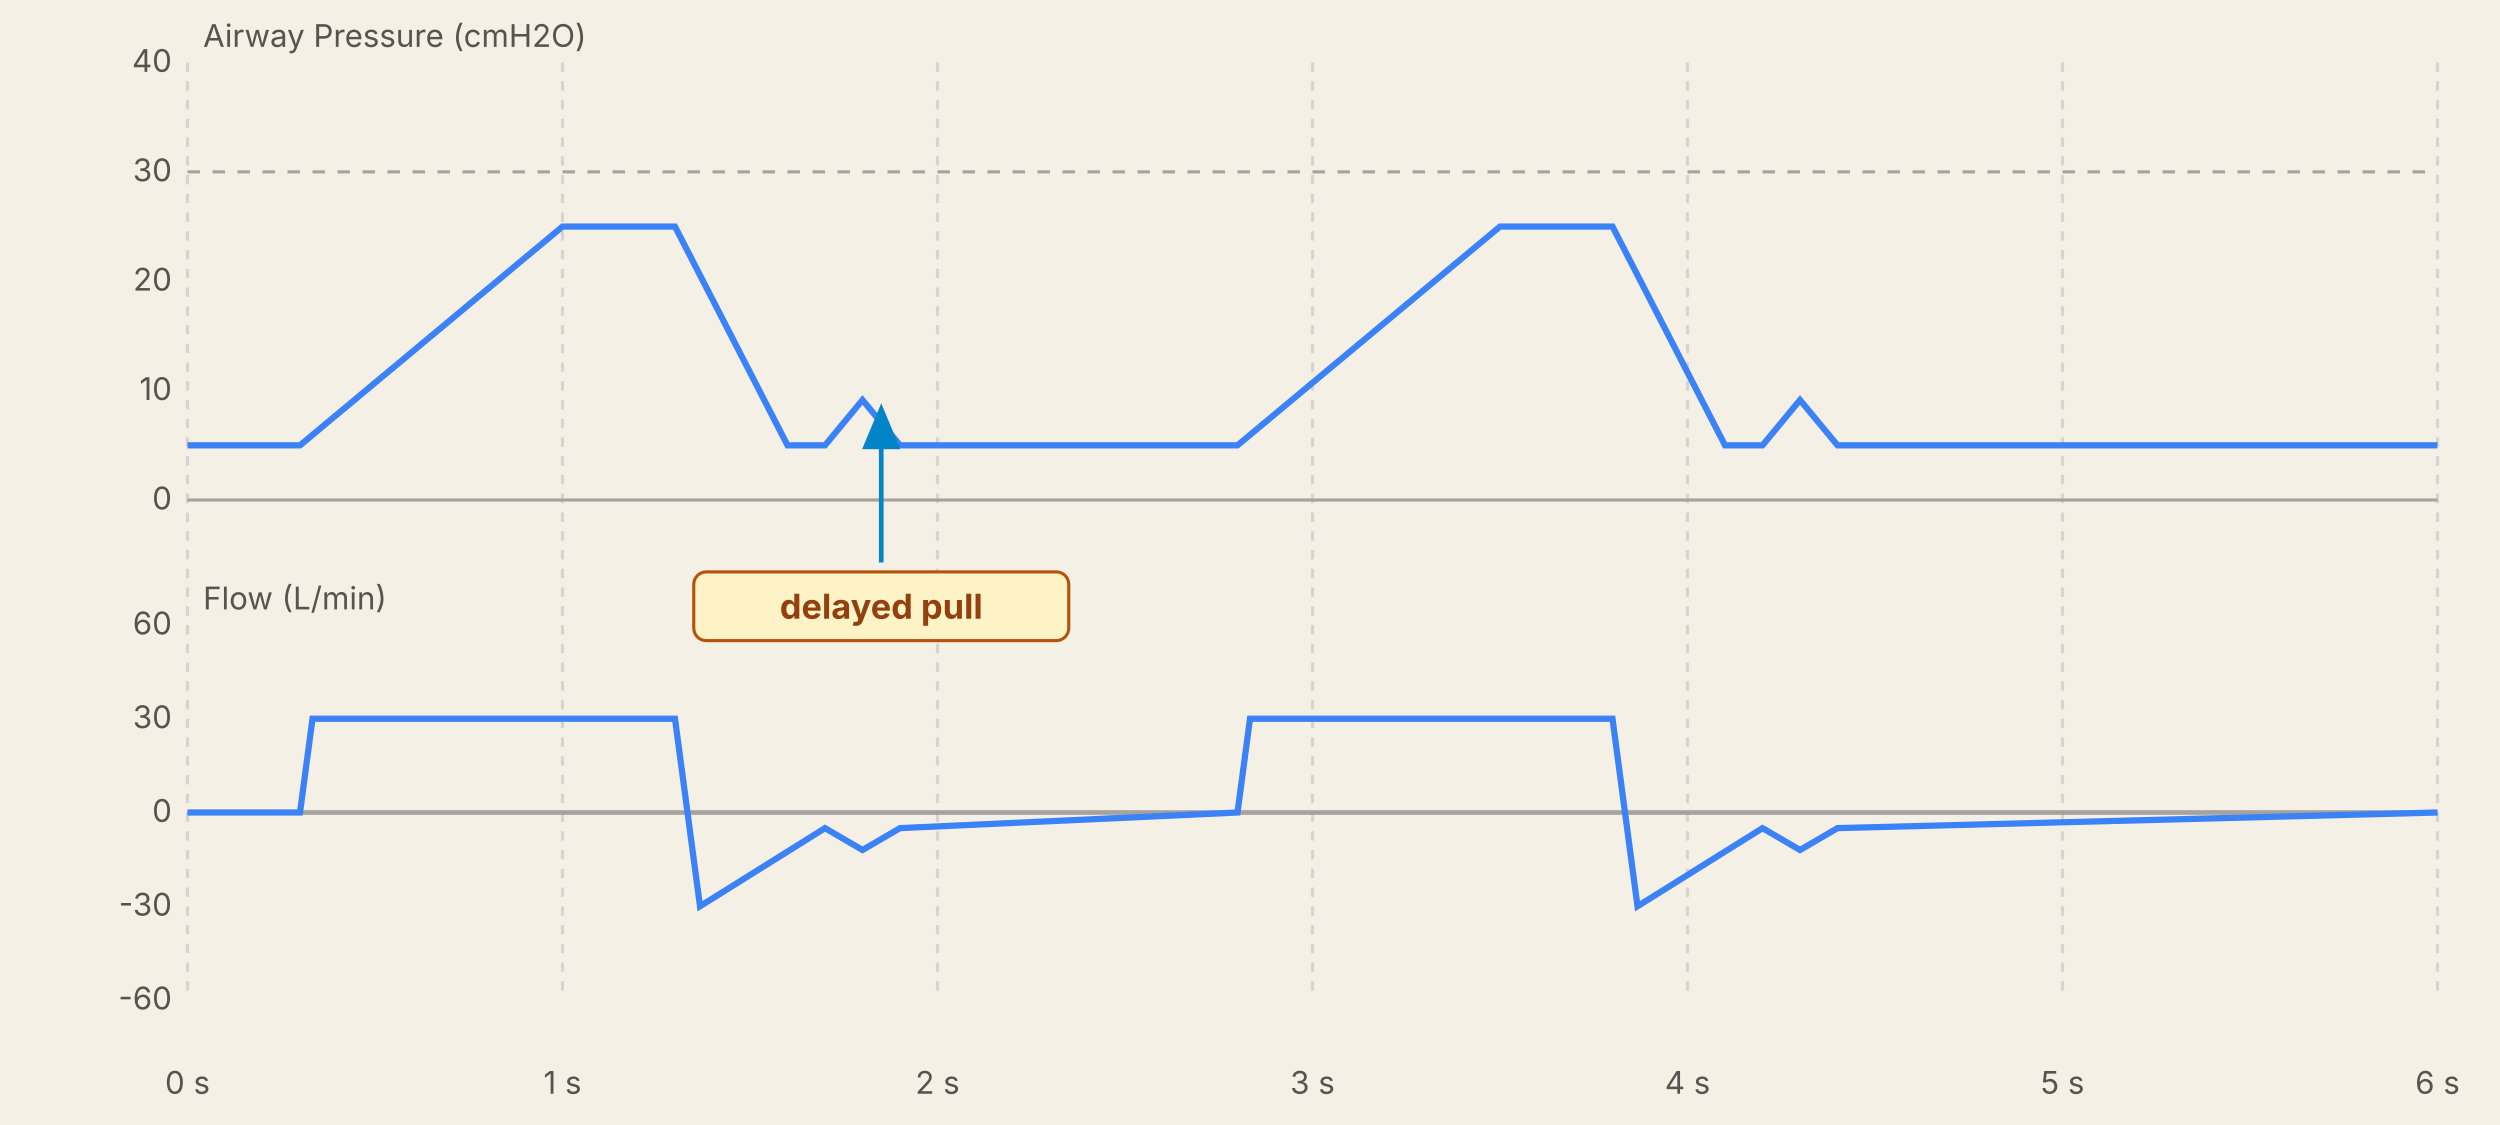
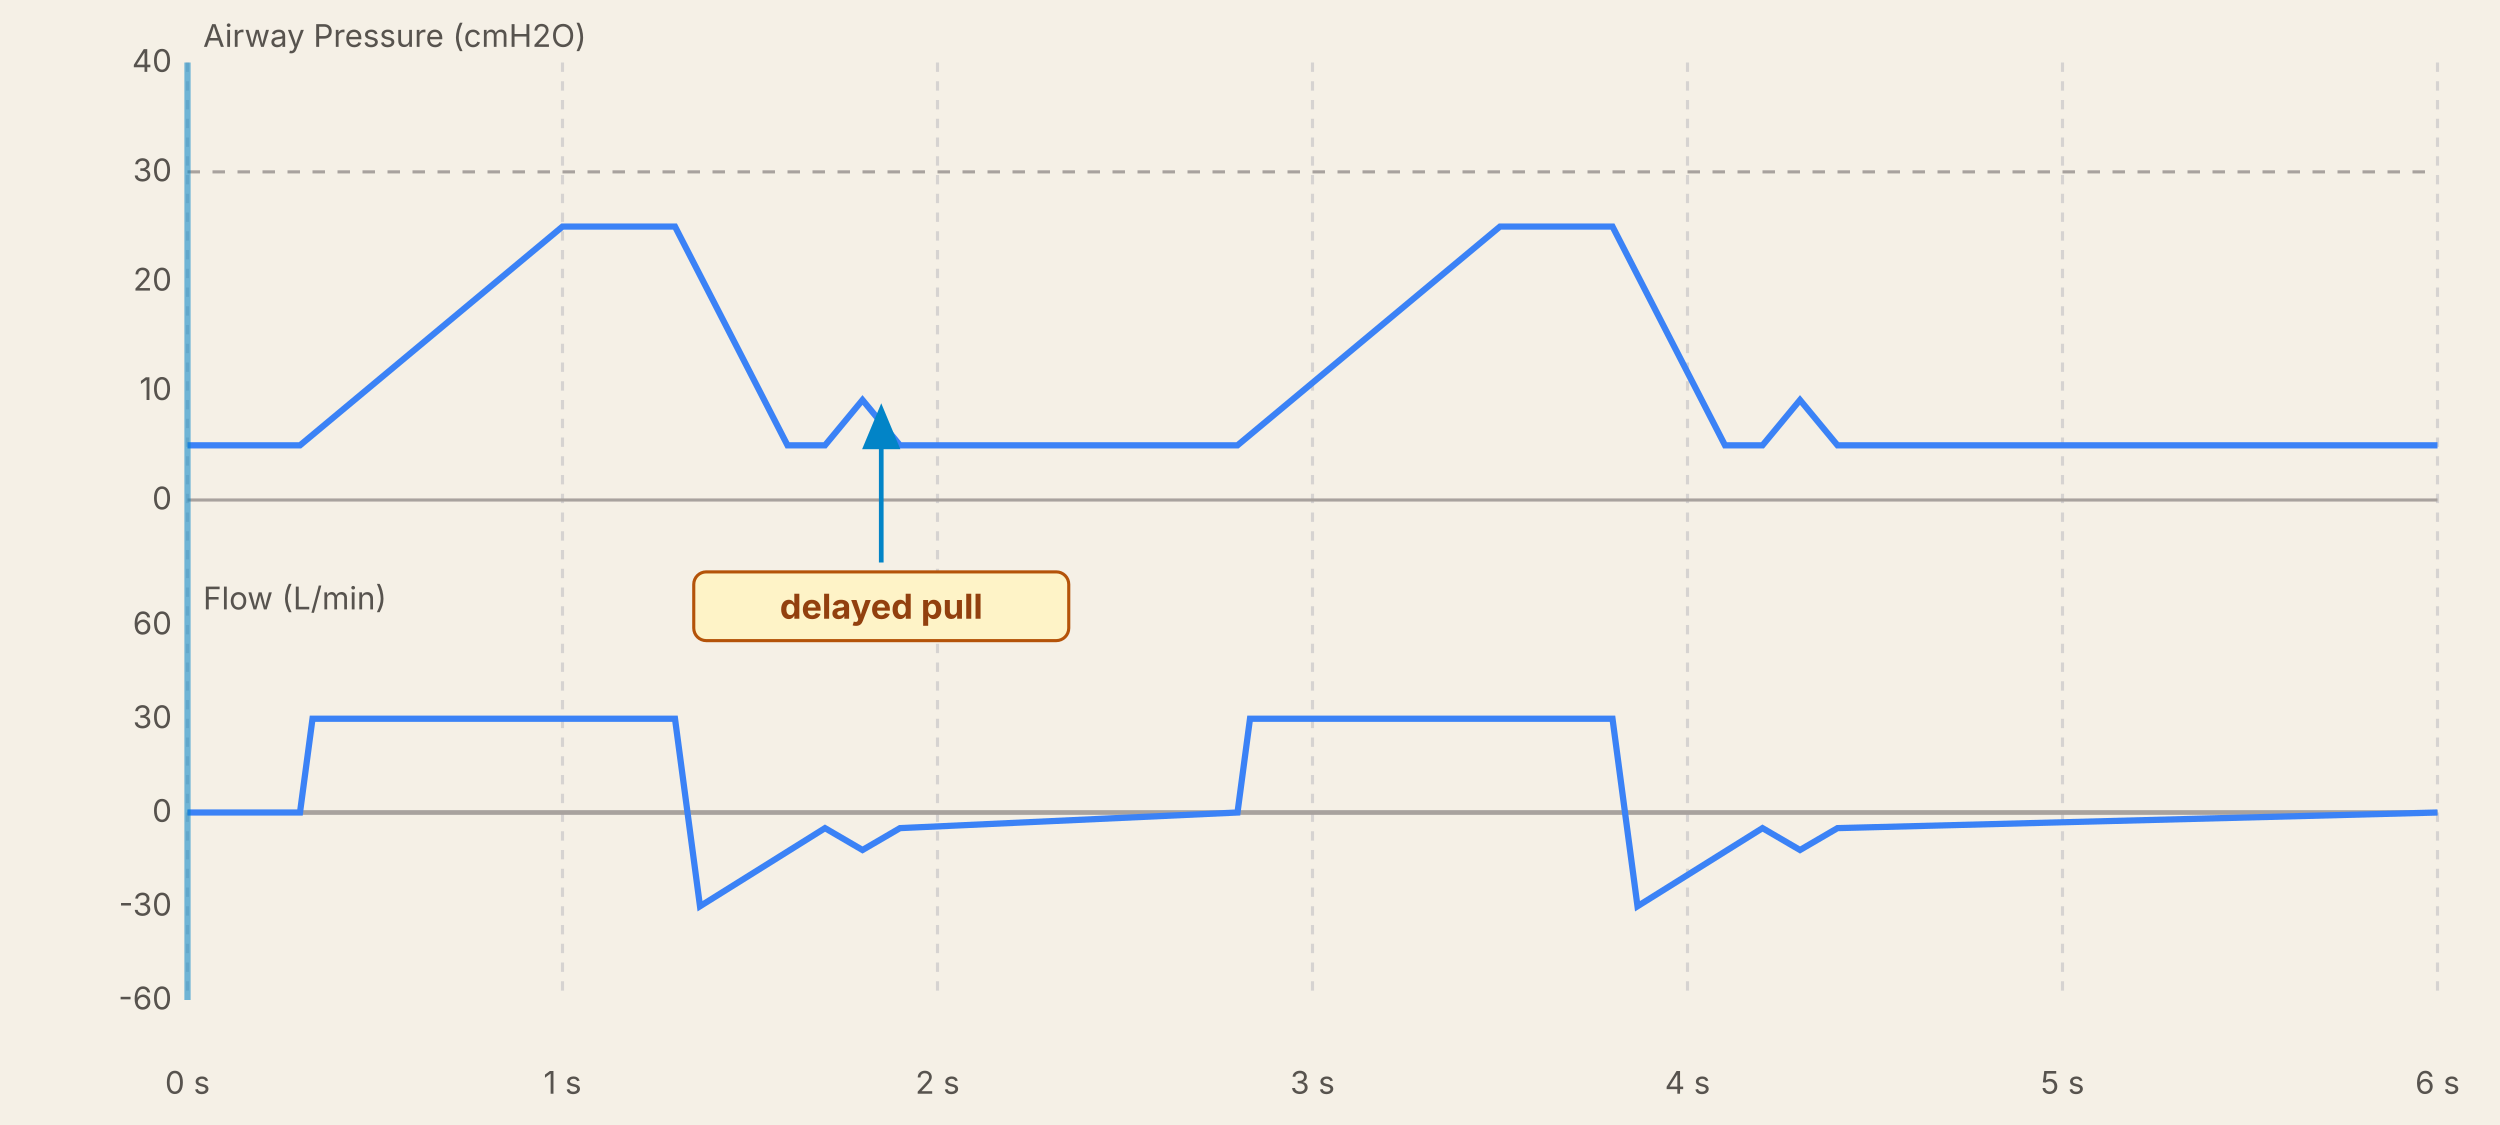
<svg xmlns="http://www.w3.org/2000/svg" viewBox="0 0 800 360" role="img" aria-label="Ventilator waveform with reverse triggering" font-family="ui-sans-serif, system-ui, -apple-system, Inter, sans-serif">
  <rect width="800" height="360" fill="#f5f0e6" />
  <g stroke="#d6d3d1" stroke-width="1" stroke-dasharray="3 3">
    <line x1="60" y1="20" x2="60" y2="320" />
    <line x1="180" y1="20" x2="180" y2="320" />
    <line x1="300" y1="20" x2="300" y2="320" />
    <line x1="420" y1="20" x2="420" y2="320" />
    <line x1="540" y1="20" x2="540" y2="320" />
    <line x1="660" y1="20" x2="660" y2="320" />
    <line x1="780" y1="20" x2="780" y2="320" />
  </g>
  <line x1="60" y1="160" x2="780" y2="160" stroke="#a8a29e" stroke-width="1" />
  <line x1="60" y1="55" x2="780" y2="55" stroke="#a8a29e" stroke-width="1" stroke-dasharray="4 4" />
  <line x1="60" y1="260" x2="780" y2="260" stroke="#a8a29e" stroke-width="1.5" />
  <text x="65" y="15" font-size="10" fill="#57534e">Airway Pressure (cmH2O)</text>
  <text x="65" y="195" font-size="10" fill="#57534e">Flow (L/min)</text>
  <g font-size="10" fill="#57534e" text-anchor="end">
    <text x="55" y="163">0</text>
    <text x="55" y="128">10</text>
    <text x="55" y="93">20</text>
    <text x="55" y="58">30</text>
    <text x="55" y="23">40</text>
  </g>
  <g font-size="10" fill="#57534e" text-anchor="end">
    <text x="55" y="203">60</text>
    <text x="55" y="233">30</text>
    <text x="55" y="263">0</text>
    <text x="55" y="293">-30</text>
    <text x="55" y="323">-60</text>
  </g>
  <polyline fill="none" stroke="#3b82f6" stroke-width="2" points="       60,142.5       96,142.5       180,72.5       216,72.5       252,142.5       264,142.5       276,128       288,142.5       396,142.5       480,72.5       516,72.5       552,142.5       564,142.5       576,128       588,142.5       780,142.5     " />
  <polyline fill="none" stroke="#3b82f6" stroke-width="2" points="       60,260       96,260       100,230       216,230       220,260       224,290       264,265       276,272       288,265       396,260       400,230       516,230       520,260       524,290       564,265       576,272       588,265       780,260     " />
  <g stroke="#0284c7" fill="#0284c7" stroke-width="1.5">
    <line x1="282" y1="180" x2="282" y2="138" />
    <polygon points="282,131 277,143 287,143" />
  </g>
  <rect x="222" y="183" width="120" height="22" rx="4" fill="#fef3c7" stroke="#b45309" />
  <text x="282" y="198" font-size="11" font-weight="700" fill="#92400e" text-anchor="middle">
    delayed pull
  </text>
  <g font-size="10" fill="#57534e" text-anchor="middle">
    <text x="60" y="350">0 s</text>
    <text x="180" y="350">1 s</text>
    <text x="300" y="350">2 s</text>
    <text x="420" y="350">3 s</text>
    <text x="540" y="350">4 s</text>
    <text x="660" y="350">5 s</text>
    <text x="780" y="350">6 s</text>
  </g>
+   <line stroke="#0284c7" stroke-width="2" opacity="0.55" y1="20" y2="320" x1="60" x2="60">
+     <animate attributeName="x1" from="60" to="780" dur="6s" repeatCount="indefinite" />
+     <animate attributeName="x2" from="60" to="780" dur="6s" repeatCount="indefinite" />
+   </line>
</svg>
